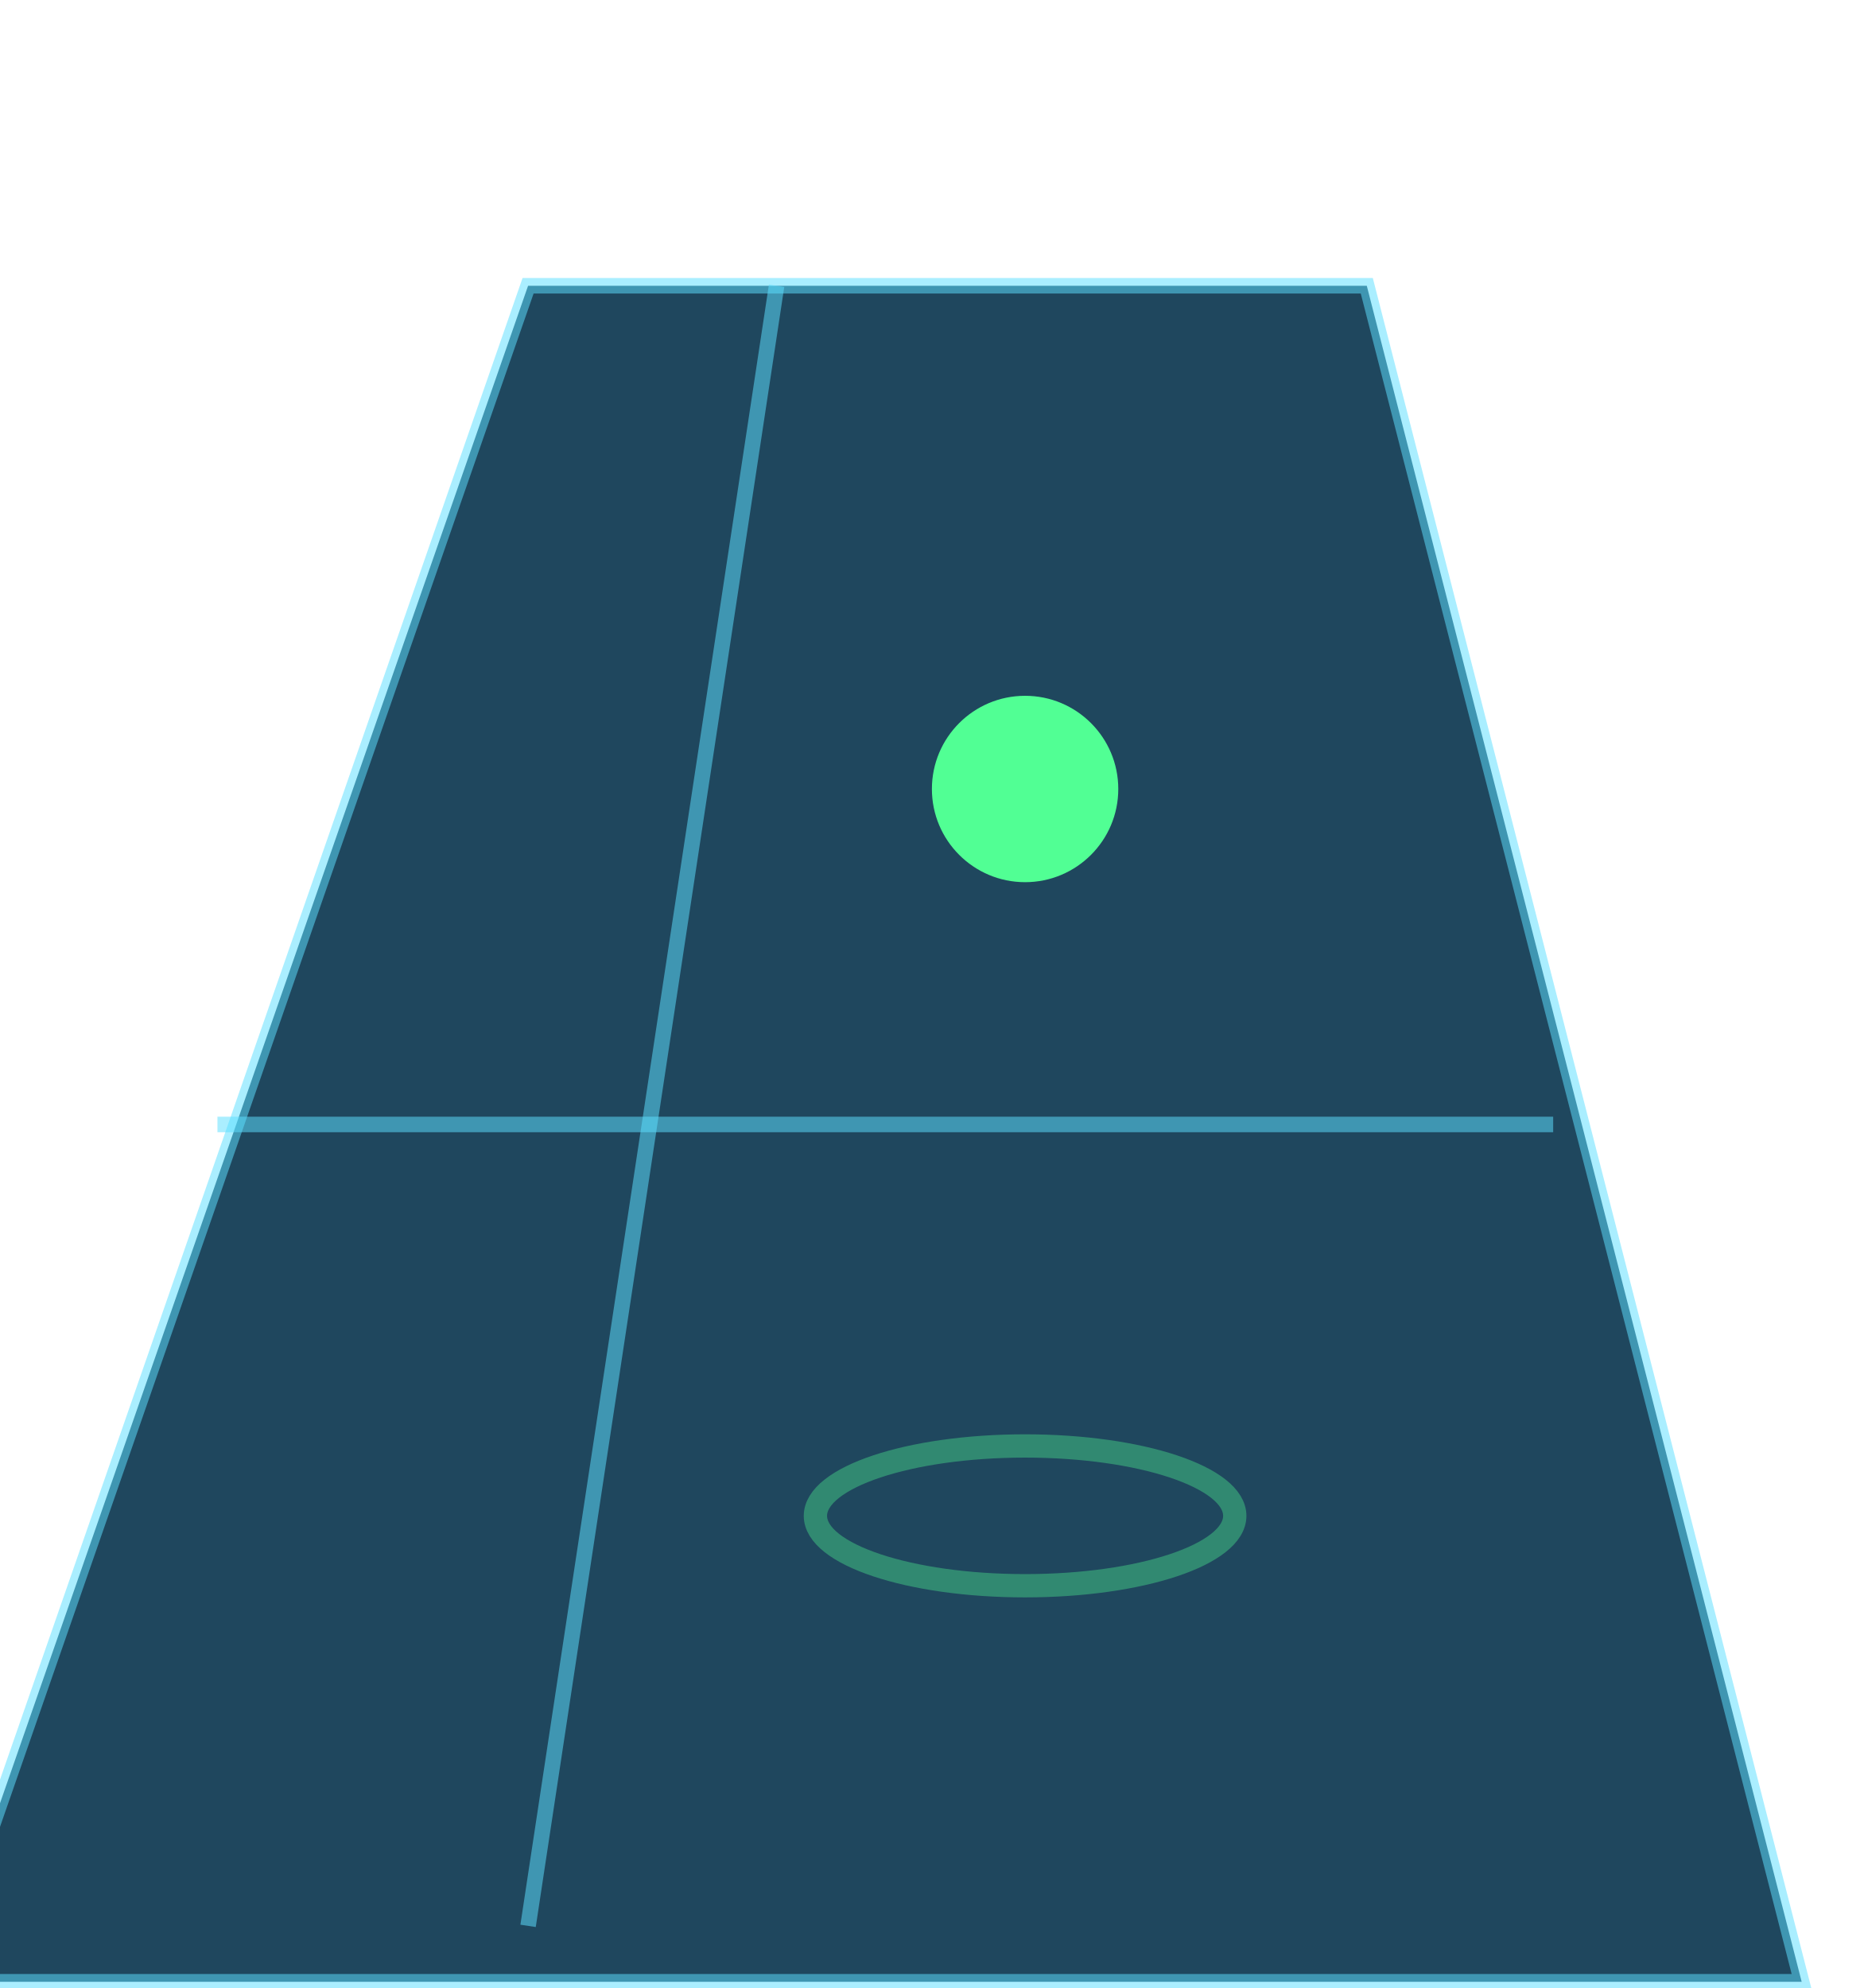
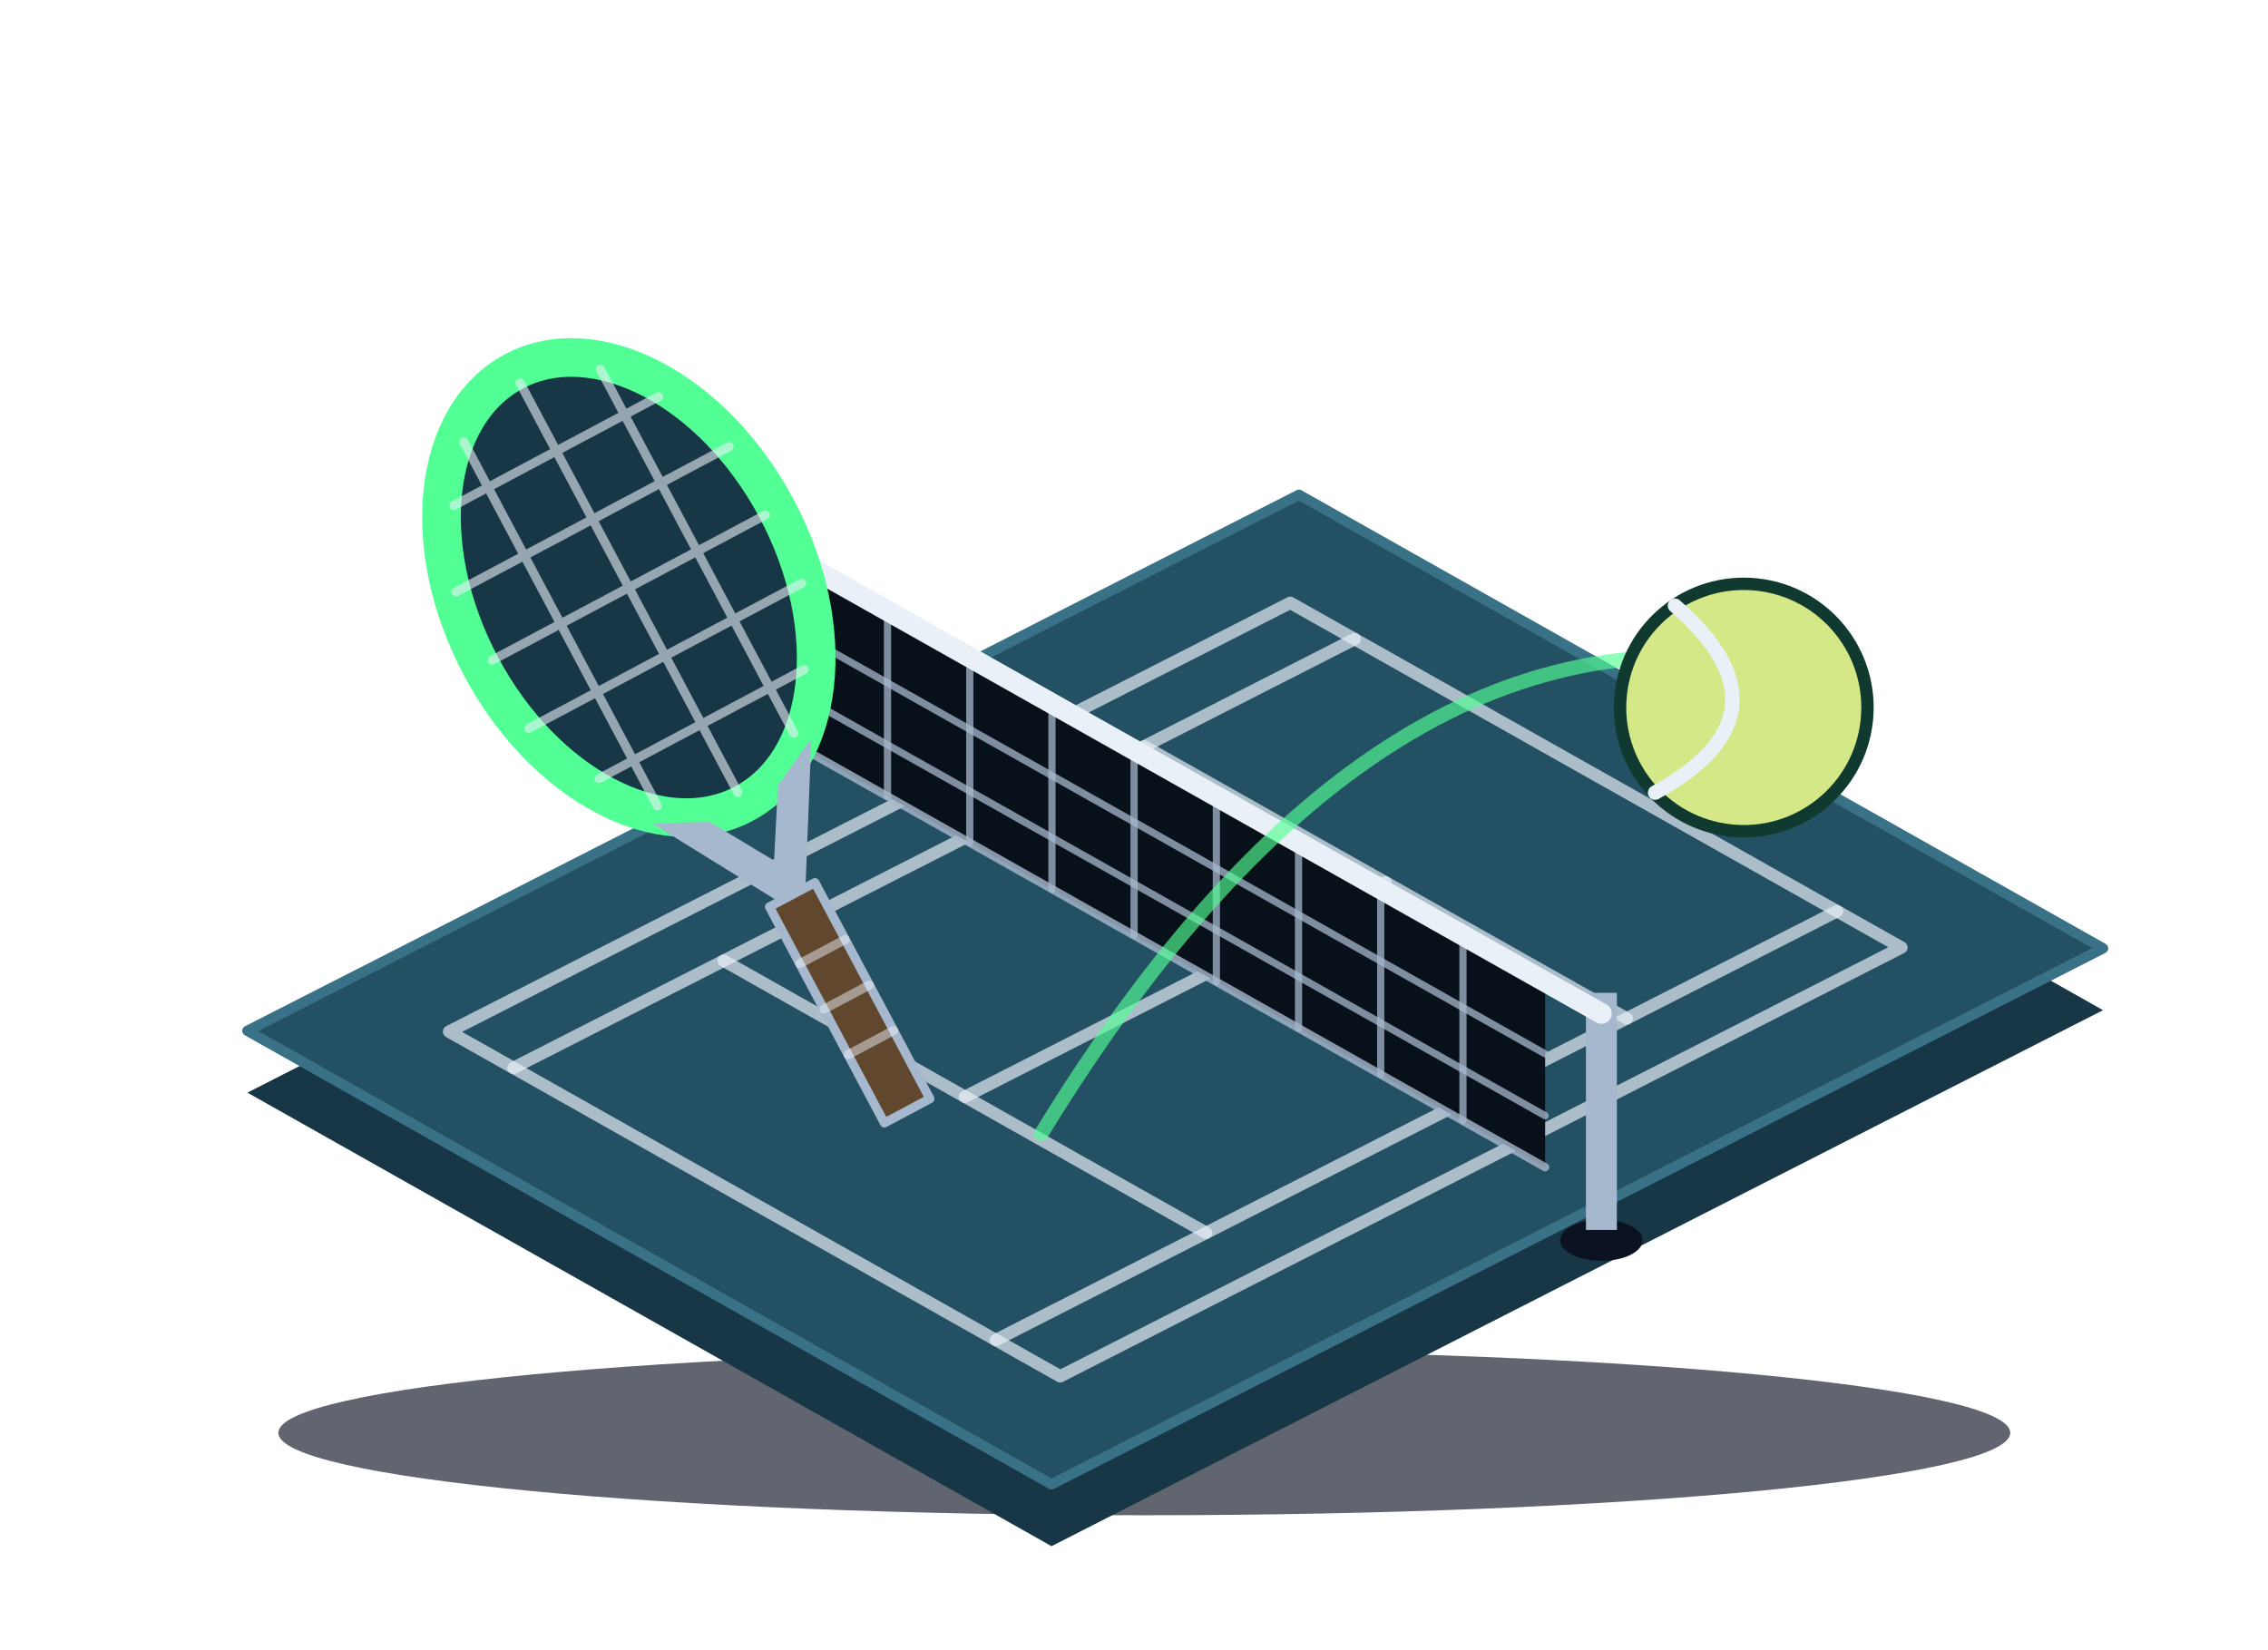
- <svg xmlns="http://www.w3.org/2000/svg" viewBox="100 -4 120 128" role="img" aria-label="Tennis court in perspective with the ball mid-air">
-   <path d="M134 14.4H188L216 123.6H96Z" fill="#1f475e" stroke="#5cdfff" stroke-opacity="0.52" />
-   <g fill="none" stroke="#5cdfff" stroke-opacity="0.52">
-     <path d="M114 68.4H200" />
-     <path d="M150 14.4 134 120" />
+ <svg xmlns="http://www.w3.org/2000/svg" viewBox="0 0 220 160">
+   <g opacity="1" transform="translate(0 0) translate(174 65) rotate(0) scale(1) translate(-174 -65)">
+     <ellipse cx="111" cy="139" rx="84" ry="8" fill="#0B1322" opacity="0.65" />
+     <polygon points="24,106 126,54 204,98 102,150" fill="#183746" stroke="none" stroke-width="1.2" stroke-linejoin="round" />
+     <polygon points="24,100 126,48 204,92 102,144" fill="#245063" stroke="#397287" stroke-width="1" stroke-linejoin="round" />
+     <path d="M43.56,100.08L125.16,58.48L184.44,91.92L102.84,133.52L43.56,100.08" fill="none" stroke="#EAF0F7" stroke-width="1.2" opacity="0.68" stroke-linecap="round" stroke-linejoin="round" />
+     <path d="M49.80,103.60L131.40,62.00" fill="none" stroke="#EAF0F7" stroke-width="1.2" opacity="0.68" stroke-linecap="round" stroke-linejoin="round" />
+     <path d="M96.60,130.00L178.20,88.40" fill="none" stroke="#EAF0F7" stroke-width="1.2" opacity="0.68" stroke-linecap="round" stroke-linejoin="round" />
+     <path d="M70.20,93.20L117.00,119.60" fill="none" stroke="#EAF0F7" stroke-width="1.2" opacity="0.68" stroke-linecap="round" stroke-linejoin="round" />
+     <path d="M111.00,72.40L157.80,98.80" fill="none" stroke="#EAF0F7" stroke-width="1.2" opacity="0.68" stroke-linecap="round" stroke-linejoin="round" />
+     <path d="M93.60,106.40L134.40,85.60" fill="none" stroke="#EAF0F7" stroke-width="1.2" opacity="0.68" stroke-linecap="round" stroke-linejoin="round" />
+     <polygon points="78.12,55.76 149.88,96.24 149.88,113.24 78.12,72.76" fill="#081019" stroke="none" stroke-width="1" stroke-linejoin="round" />
+     <path d="M86.09,60.26L86.09,77.26" fill="none" stroke="#A6B8CD" stroke-width="0.7" opacity="0.75" stroke-linecap="round" stroke-linejoin="round" />
+     <path d="M94.07,64.76L94.07,81.76" fill="none" stroke="#A6B8CD" stroke-width="0.7" opacity="0.75" stroke-linecap="round" stroke-linejoin="round" />
+     <path d="M102.04,69.25L102.04,86.25" fill="none" stroke="#A6B8CD" stroke-width="0.7" opacity="0.75" stroke-linecap="round" stroke-linejoin="round" />
+     <path d="M110.01,73.75L110.01,90.75" fill="none" stroke="#A6B8CD" stroke-width="0.7" opacity="0.75" stroke-linecap="round" stroke-linejoin="round" />
+     <path d="M117.99,78.25L117.99,95.25" fill="none" stroke="#A6B8CD" stroke-width="0.7" opacity="0.75" stroke-linecap="round" stroke-linejoin="round" />
+     <path d="M125.96,82.75L125.96,99.75" fill="none" stroke="#A6B8CD" stroke-width="0.7" opacity="0.75" stroke-linecap="round" stroke-linejoin="round" />
+     <path d="M133.93,87.24L133.93,104.24" fill="none" stroke="#A6B8CD" stroke-width="0.7" opacity="0.75" stroke-linecap="round" stroke-linejoin="round" />
+     <path d="M141.91,91.74L141.91,108.74" fill="none" stroke="#A6B8CD" stroke-width="0.7" opacity="0.75" stroke-linecap="round" stroke-linejoin="round" />
+     <path d="M78.12,67.76L149.88,108.24" fill="none" stroke="#A6B8CD" stroke-width="0.7" opacity="0.75" stroke-linecap="round" stroke-linejoin="round" />
+     <path d="M78.12,61.76L149.88,102.24" fill="none" stroke="#A6B8CD" stroke-width="0.7" opacity="0.75" stroke-linecap="round" stroke-linejoin="round" />
+     <ellipse cx="72.66" cy="73.68" rx="4" ry="2" fill="#0B1322" opacity="1" />
+     <path d="M71.16 49.68h3v23h-3Z" fill="#A6B8CD" stroke="none" stroke-width="1.2" stroke-linejoin="round" />
+     <ellipse cx="155.34" cy="120.32" rx="4" ry="2" fill="#0B1322" opacity="1" />
+     <path d="M153.84 96.32h3v23h-3Z" fill="#A6B8CD" stroke="none" stroke-width="1.2" stroke-linejoin="round" />
+     <path d="M72.66,51.68L155.34,98.32" fill="none" stroke="#EAF0F7" stroke-width="2" opacity="1" stroke-linecap="round" stroke-linejoin="round" />
+     <path d="M78.12,72.76L149.88,113.24" fill="none" stroke="#A6B8CD" stroke-width="0.8" opacity="0.8" stroke-linecap="round" stroke-linejoin="round" />
  </g>
-   <ellipse cx="166" cy="93.6" rx="13.5" ry="4.5" fill="none" stroke="#51ff94" stroke-opacity="0.36" stroke-width="1.5" />
-   <circle cx="166" cy="46.8" r="6" fill="#51ff94" />
+   <g opacity="1" transform="translate(0 0) translate(174 65) rotate(0) scale(1) translate(-174 -65)">
+     <g transform="translate(61 57) rotate(-28) scale(1.25)">
+       <ellipse cx="0" cy="0" rx="13" ry="19" fill="#183746" opacity="1" />
+       <ellipse cx="0" cy="0" rx="13" ry="19" fill="none" stroke="#51FF94" stroke-width="3" />
+       <path d="M-9-12H9M-12-6H12M-12 0H12M-12 6H12M-9 12H9M-6-16V16M0-18V18M6-16V16" fill="none" stroke="#EAF0F7" stroke-width="0.7" opacity="0.6" stroke-linecap="round" stroke-linejoin="round" />
+       <path d="M-7 17 0 29 7 17 3 19 0 24-3 19Z" fill="#A6B8CD" stroke="none" stroke-width="1.2" stroke-linejoin="round" />
+       <path d="M-2 27H2V46H-2Z" fill="#61472E" stroke="#A6B8CD" stroke-width="0.7" stroke-linejoin="round" />
+       <path d="M-2 32H2M-2 36H2M-2 40H2" fill="none" stroke="#EAF0F7" stroke-width="0.7" opacity="0.5" stroke-linecap="round" stroke-linejoin="round" />
+     </g>
+     <path d="M101 110Q134 56 174 65" fill="none" stroke="#51FF94" stroke-width="1.4" opacity="0.65" stroke-linecap="round" stroke-linejoin="round" />
+   </g>
+   <g opacity="1" transform="translate(-4.851312 3.638484) translate(174 65) rotate(6.06414) scale(1) translate(-174 -65)">
+     <circle cx="174" cy="65" r="12" fill="#D4E887" stroke="#10392F" stroke-width="1.2" />
+     <path d="M166.32 55.88Q179.4 65 166.32 74.12" fill="none" stroke="#EAF0F7" stroke-width="1.4" opacity="1" stroke-linecap="round" stroke-linejoin="round" />
+   </g>
</svg>
